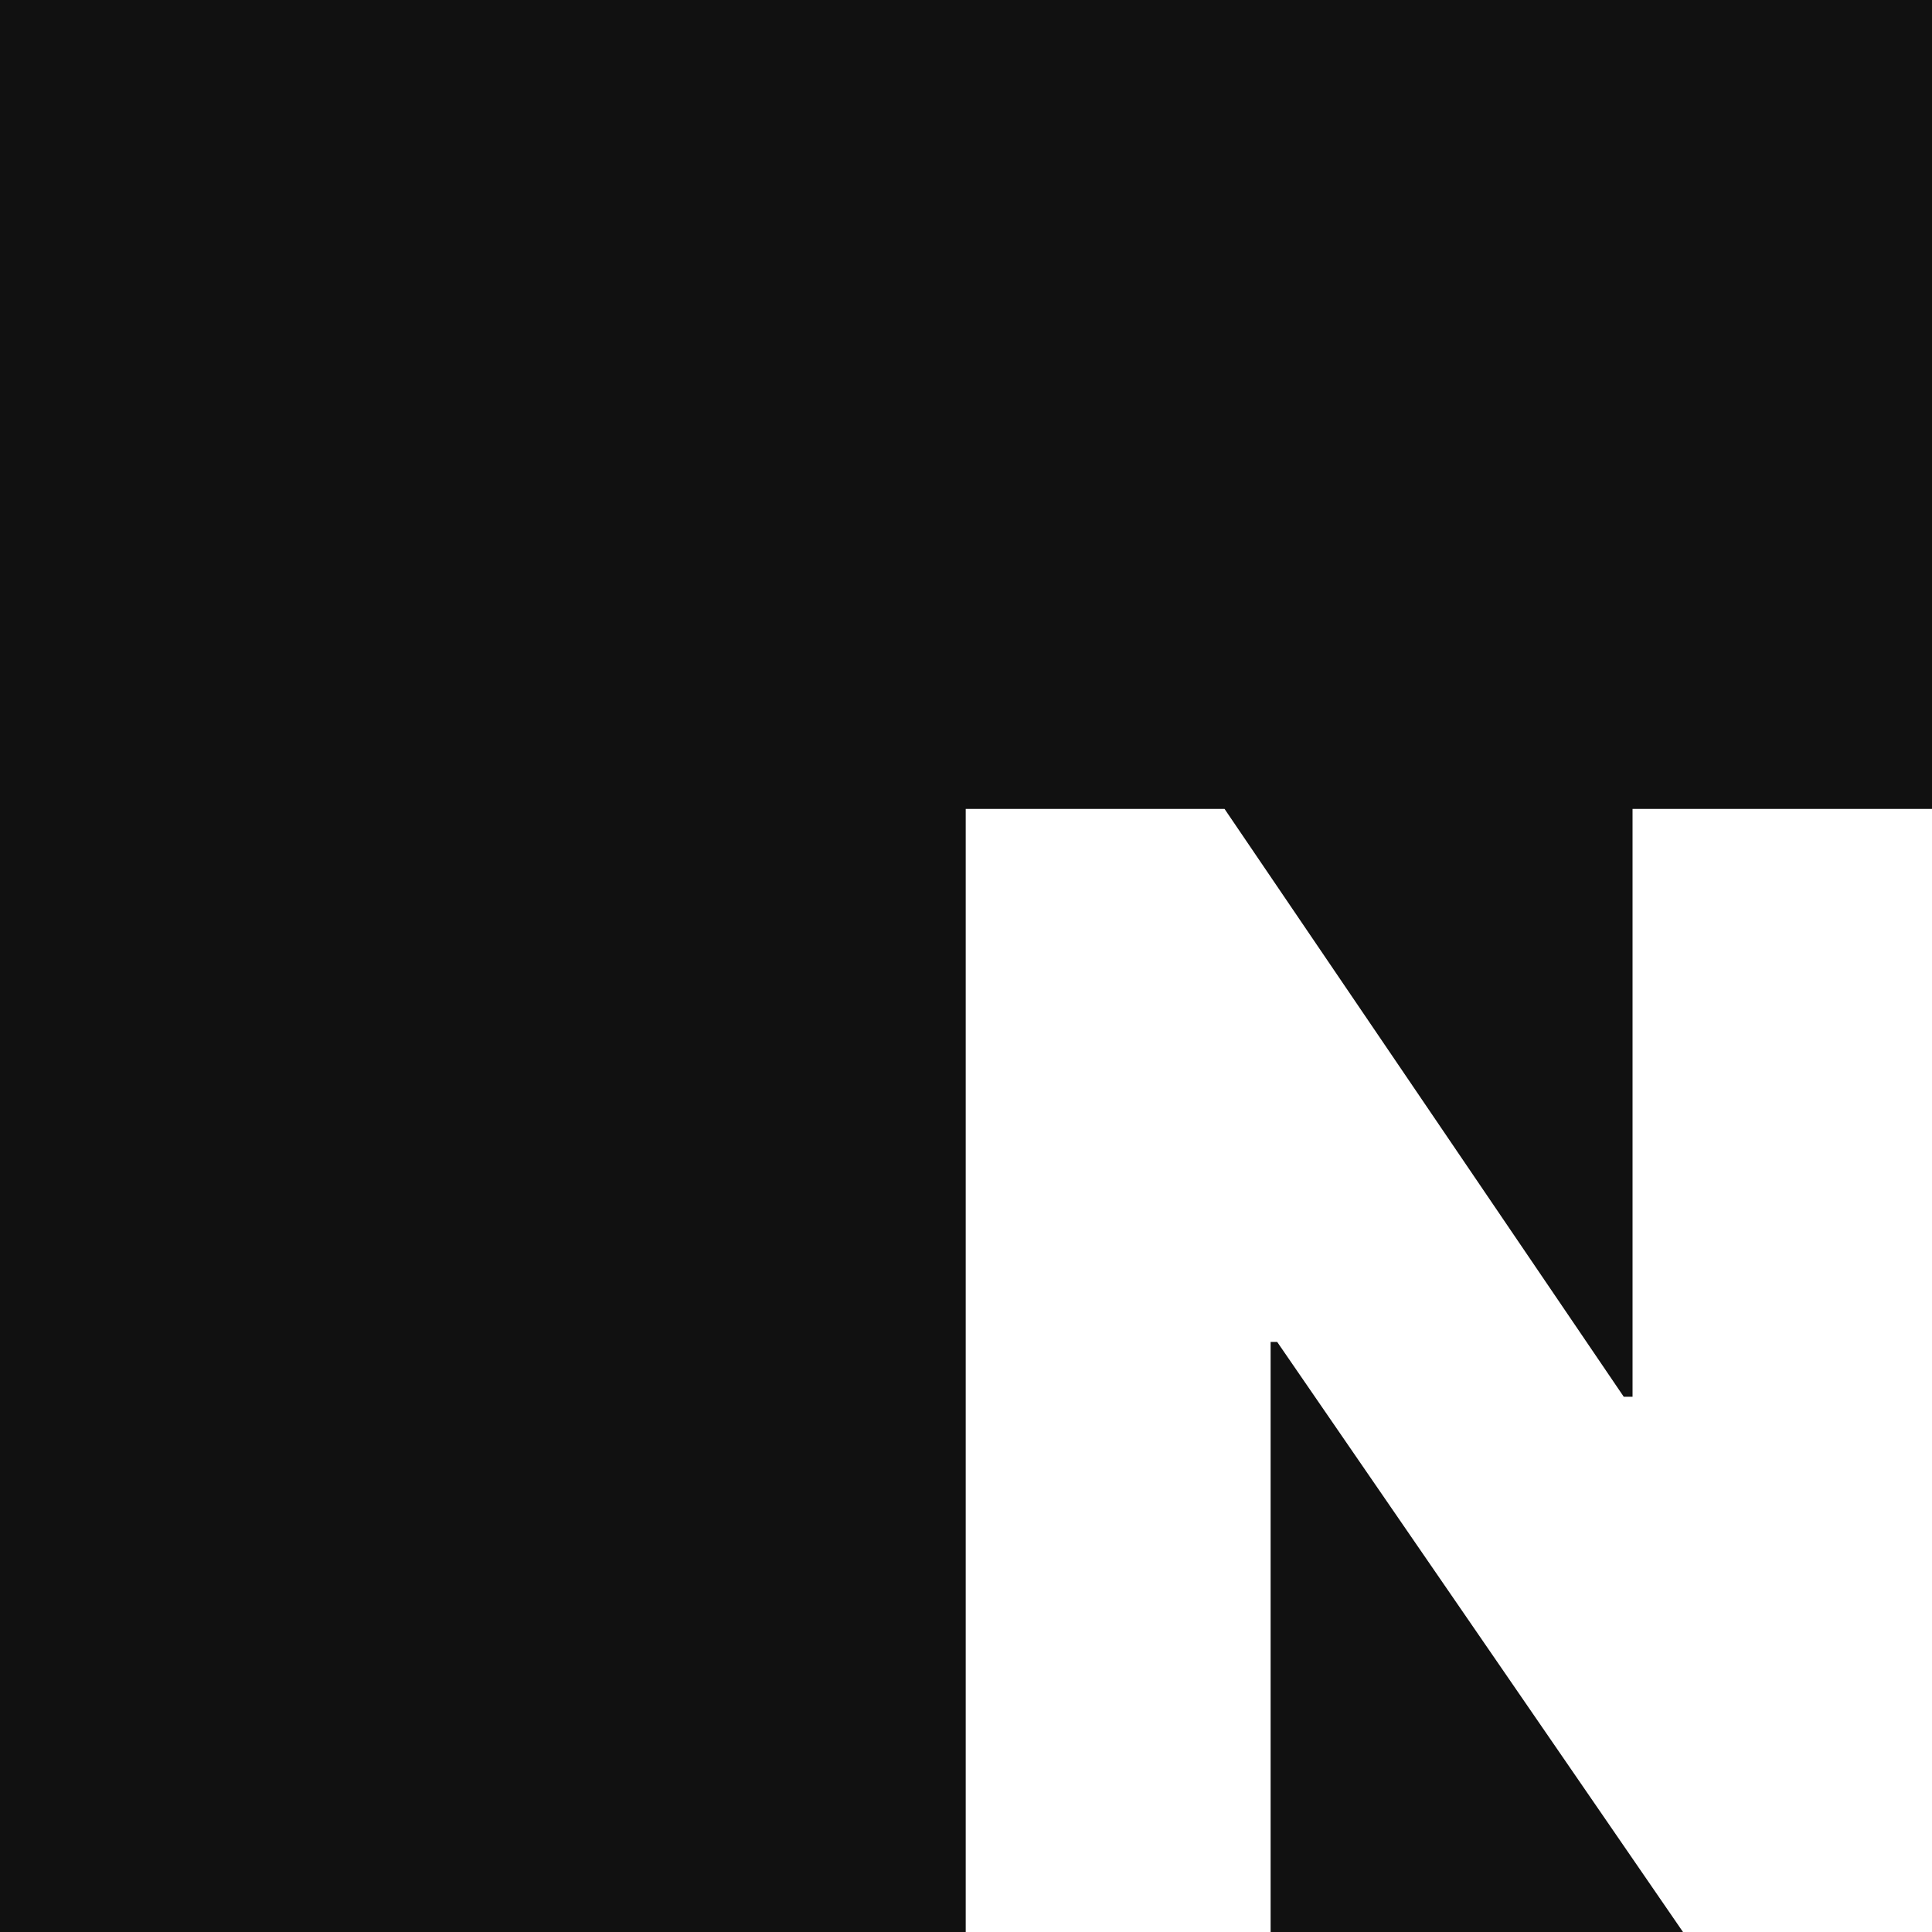
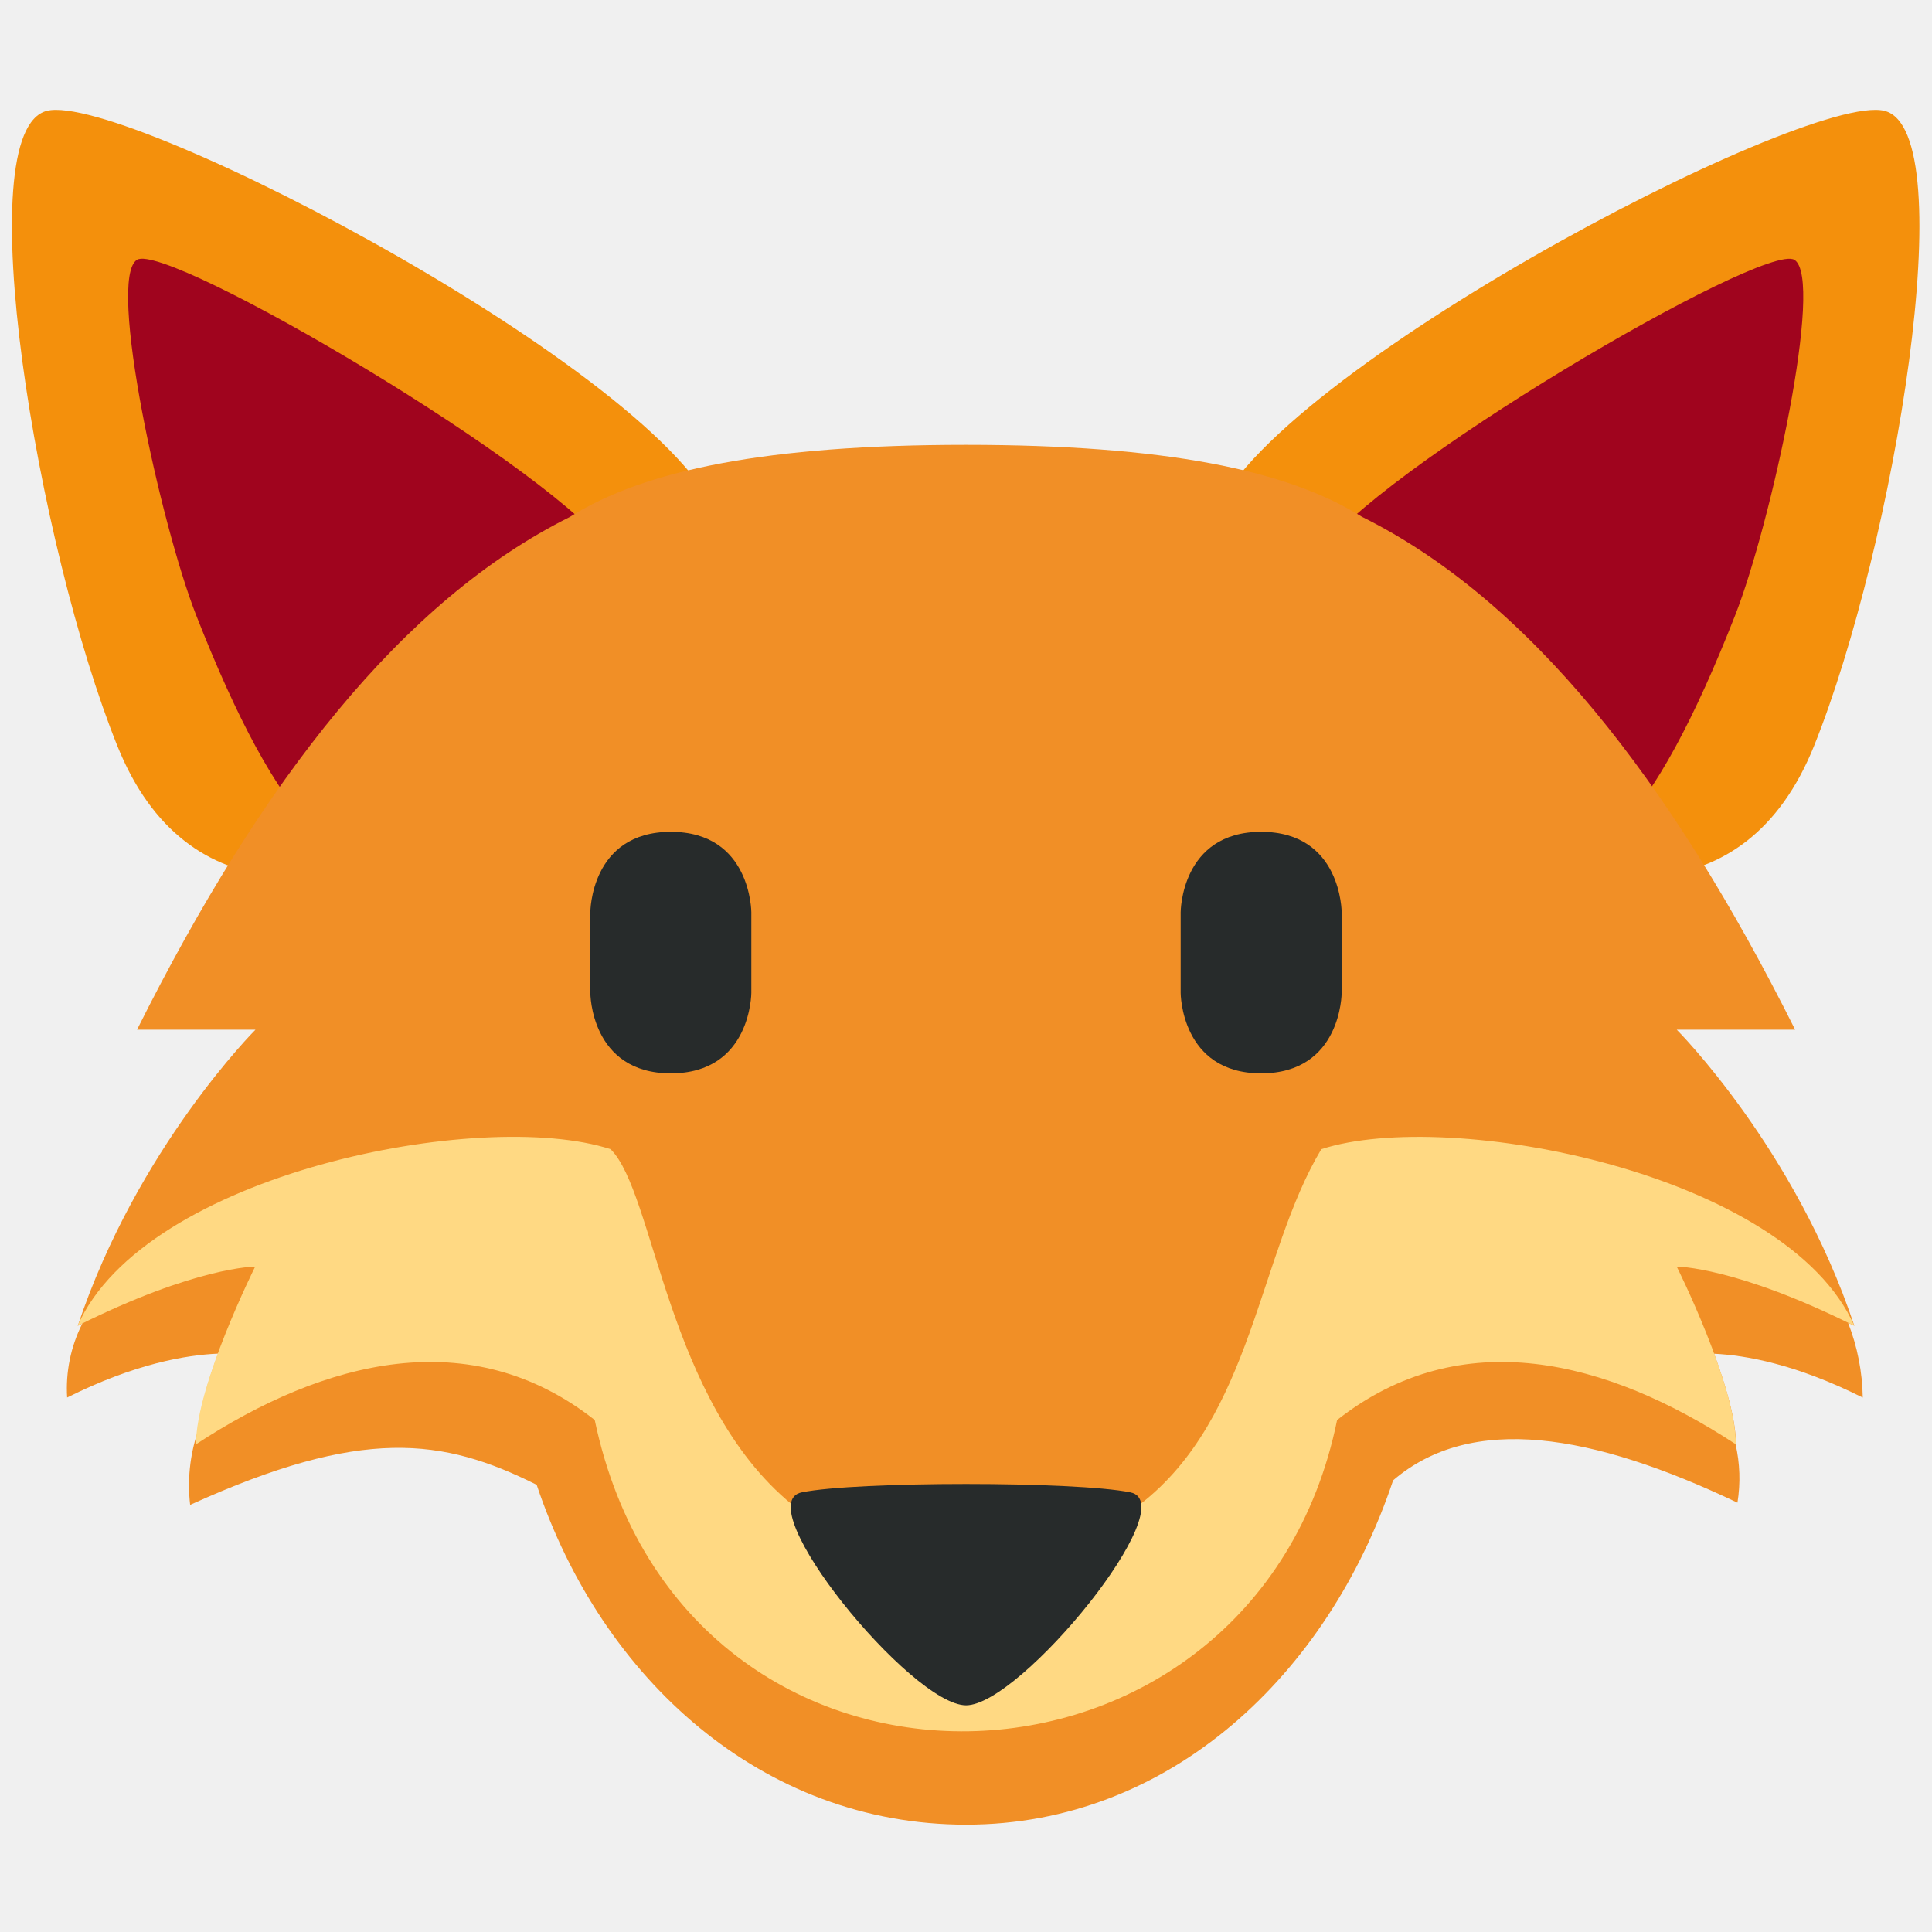
- <svg xmlns="http://www.w3.org/2000/svg" width="200" height="200" viewBox="0 0 200 200" fill="none">
-   <g clip-path="url(#clip0)">
-     <rect width="200" height="200" fill="#111111" />
-     <path d="M200.563 83.739H169V144.594H168.092L126.765 83.739H99.971V200H131.534V138.918H132.215L174.223 200H200.563V83.739Z" fill="white" />
-   </g>
-   <defs>
-     <clipPath id="clip0">
-       <rect width="200" height="200" fill="white" />
-     </clipPath>
-   </defs>
+ <svg xmlns="http://www.w3.org/2000/svg" width="200" height="200" viewBox="0 0 36 36" aria-hidden="true" role="img" class="iconify iconify--twemoji" preserveAspectRatio="xMidYMid meet">
+   <path fill="#F4900C" d="M13.431 9.802c.658 2.638-8.673 10.489-11.244 4.098C.696 10.197-.606 2.434.874 2.065c1.48-.368 11.9 5.098 12.557 7.737z" />
+   <path fill="#A0041E" d="M11.437 10.355c.96 1.538-1.831 4.561-3.368 5.522c-1.538.961-2.899-.552-4.414-4.414c-.662-1.689-1.666-6.27-1.103-6.622c.562-.351 7.924 3.976 8.885 5.514z" />
+   <path fill="#F4900C" d="M22.557 9.802C21.9 12.441 31.23 20.291 33.802 13.9c1.49-3.703 2.792-11.466 1.312-11.835c-1.48-.368-11.899 5.098-12.557 7.737z" />
+   <path fill="#A0041E" d="M24.552 10.355c-.96 1.538 1.831 4.561 3.368 5.522c1.537.961 2.898-.552 4.413-4.414c.662-1.688 1.666-6.269 1.104-6.621c-.563-.352-7.924 3.975-8.885 5.513z" />
+   <path fill="#F18F26" d="M32.347 26.912c0-.454-.188-1.091-.407-1.687c.585.028 1.519.191 2.77.817a4.003 4.003 0 0 0-.273-1.393c.041.02.075.034.116.055c-1.103-3.31-3.309-5.517-3.309-5.517h2.206c-2.331-4.663-4.965-8.015-8.075-9.559c-1.39-.873-3.688-1.338-7.373-1.339h-.003c-3.695 0-5.996.468-7.385 1.346c-3.104 1.547-5.734 4.896-8.061 9.552H4.76s-2.207 2.206-3.311 5.517c.03-.015.055-.025.084-.04a2.685 2.685 0 0 0-.282 1.377c1.263-.632 2.217-.792 2.813-.818c-.189.513-.343 1.044-.386 1.475a3.146 3.146 0 0 0-.135 1.343C6.75 26.584 8.25 26.792 10 27.667C11.213 31.29 14.206 34 18.001 34c3.793 0 6.746-2.794 7.958-6.416c1.458-1.25 3.708-.875 6.416.416a2.843 2.843 0 0 0-.036-1.093l.008.005z" />
+   <path fill="#FFD983" d="M31.243 23.601c.006 0 1.108.003 3.309 1.103c-1.249-2.839-7.525-4.07-9.931-3.291c-1.171 1.954-1.281 5.003-3.383 6.622c-1.741 1.431-4.713 1.458-6.479 0c-2.345-1.924-2.559-5.813-3.382-6.622c-2.407-.781-8.681.454-9.931 3.291c2.201-1.101 3.304-1.103 3.309-1.103c0 .001-1.103 2.208-1.103 3.311l.001-.001v.001c2.398-1.573 5.116-2.271 7.429-.452c1.666 7.921 12.293 7.545 13.833 0c2.314-1.818 5.03-1.122 7.429.452v-.001l.001.001c.002-1.103-1.101-3.311-1.102-3.311z" />
+   <path fill="#272B2B" d="M11 17s0-1.5 1.5-1.5S14 17 14 17v1.5s0 1.5-1.5 1.5s-1.5-1.5-1.5-1.5V17zm11 0s0-1.5 1.5-1.5S25 17 25 17v1.5s0 1.5-1.5 1.5s-1.5-1.5-1.5-1.5V17zm-7.061 10.808c-1.021.208 2.041 3.968 3.062 3.968c1.02 0 4.082-3.76 3.062-3.968c-1.021-.208-5.103-.208-6.124 0z" />
</svg>
